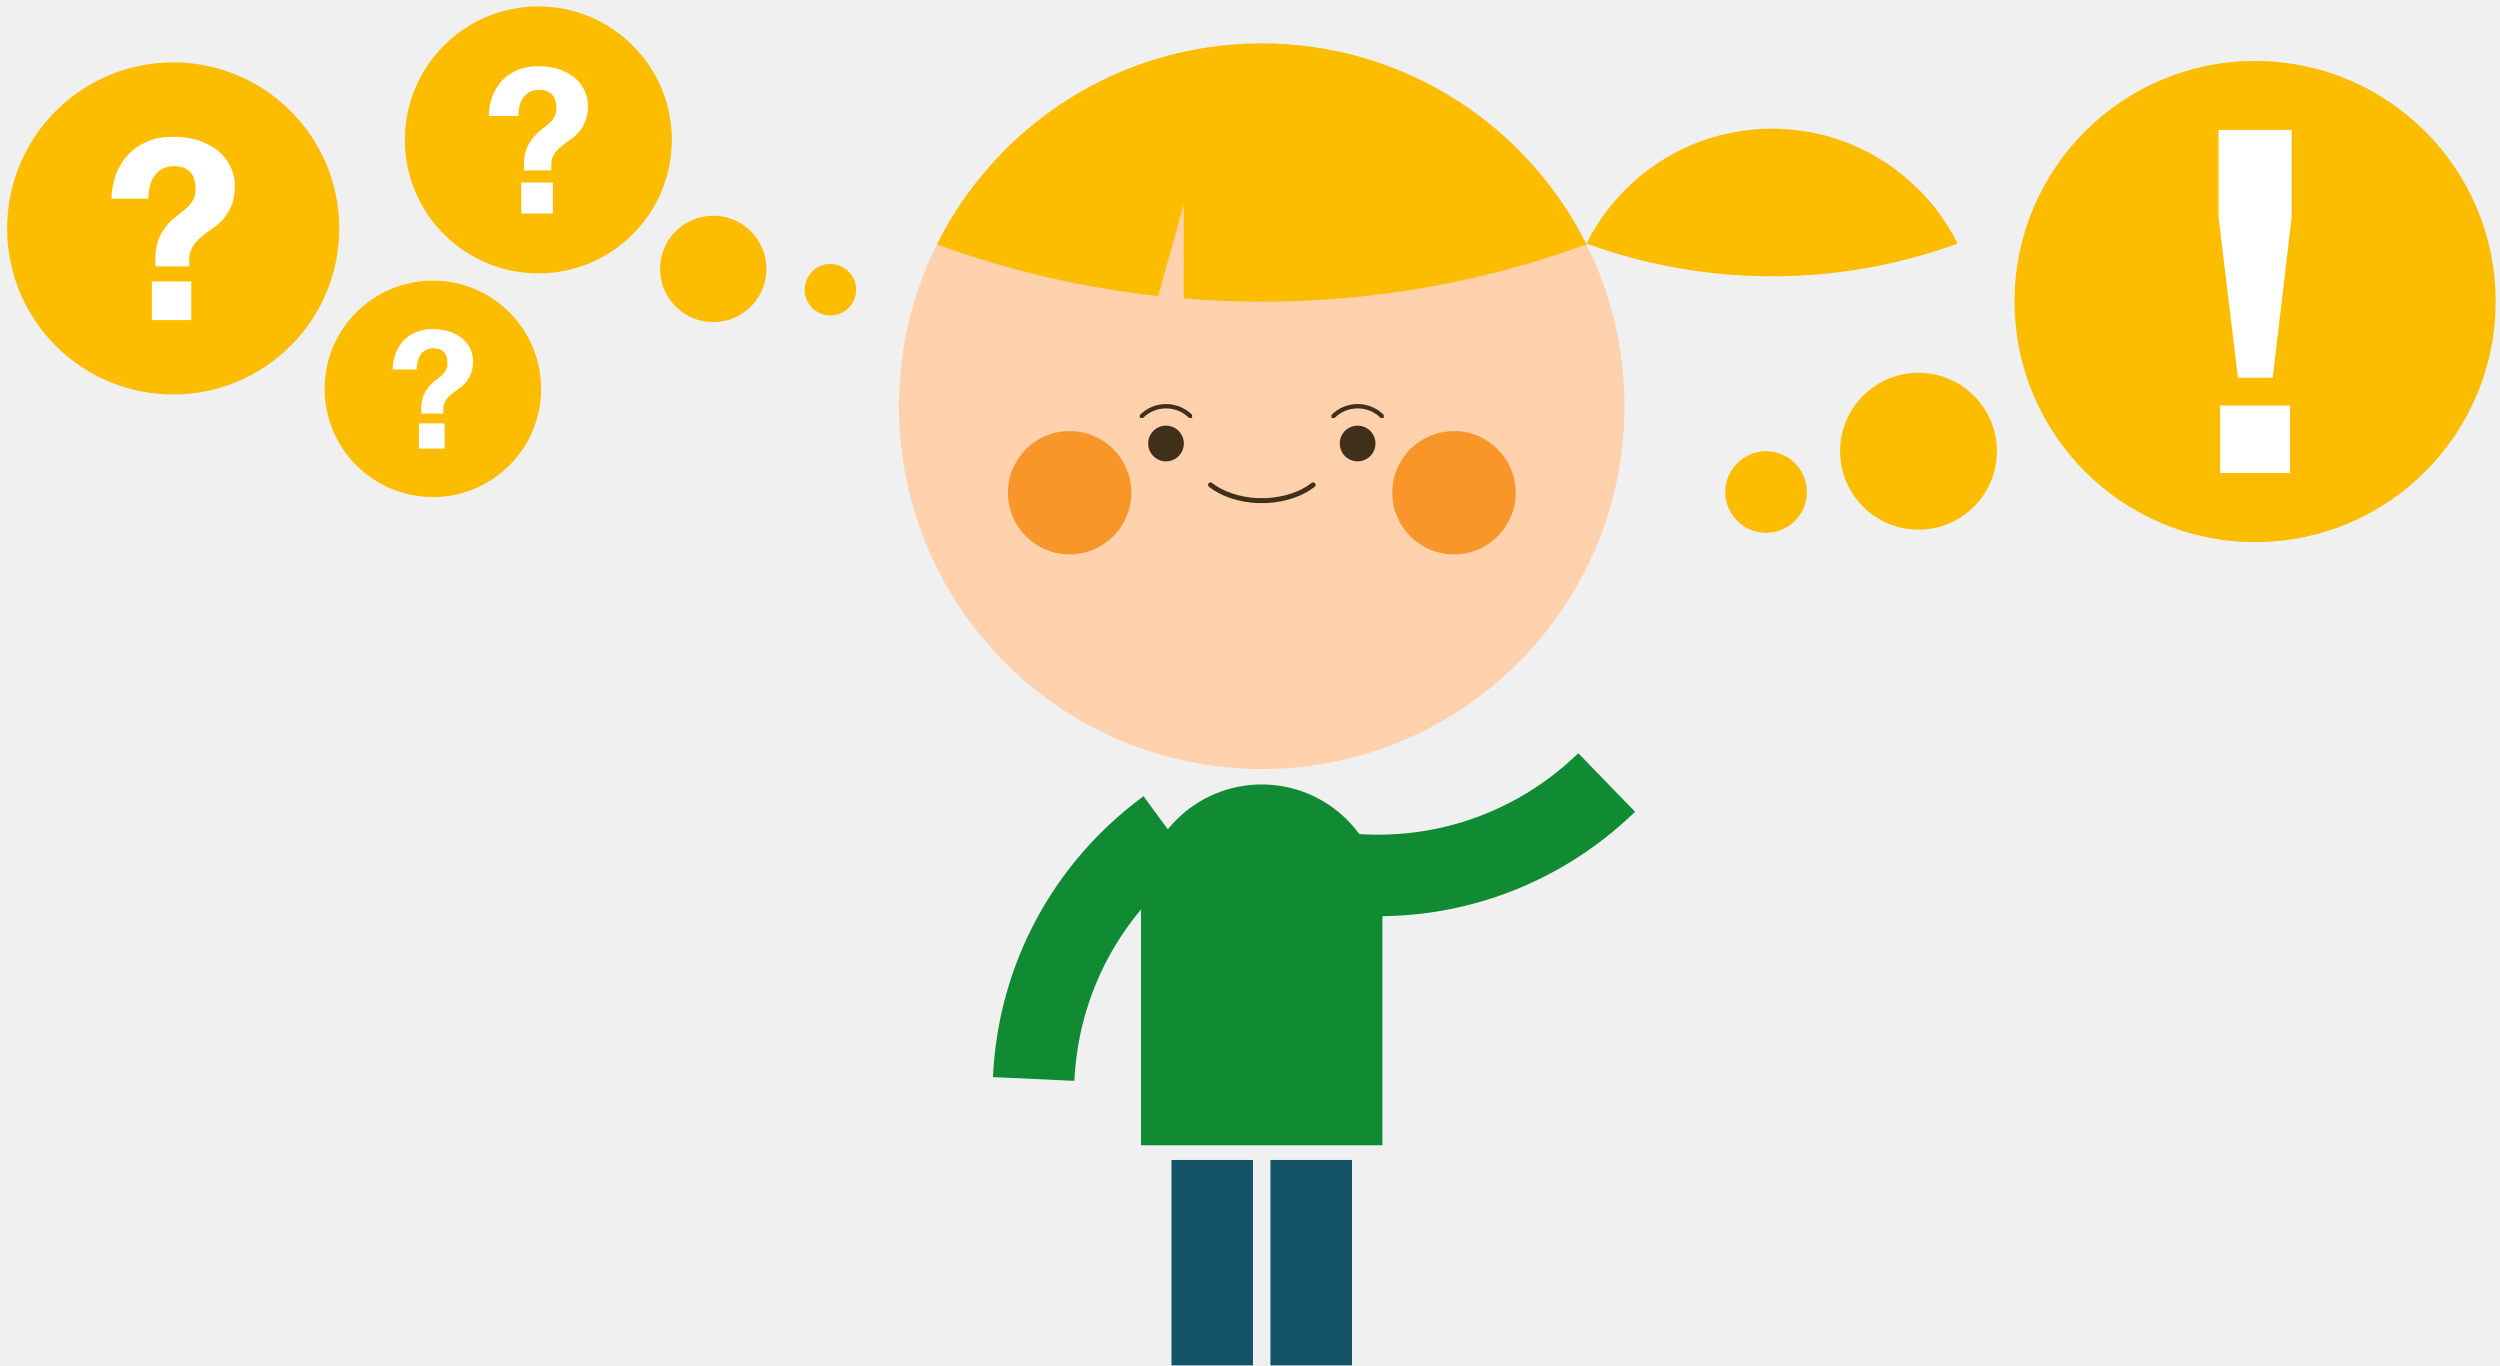
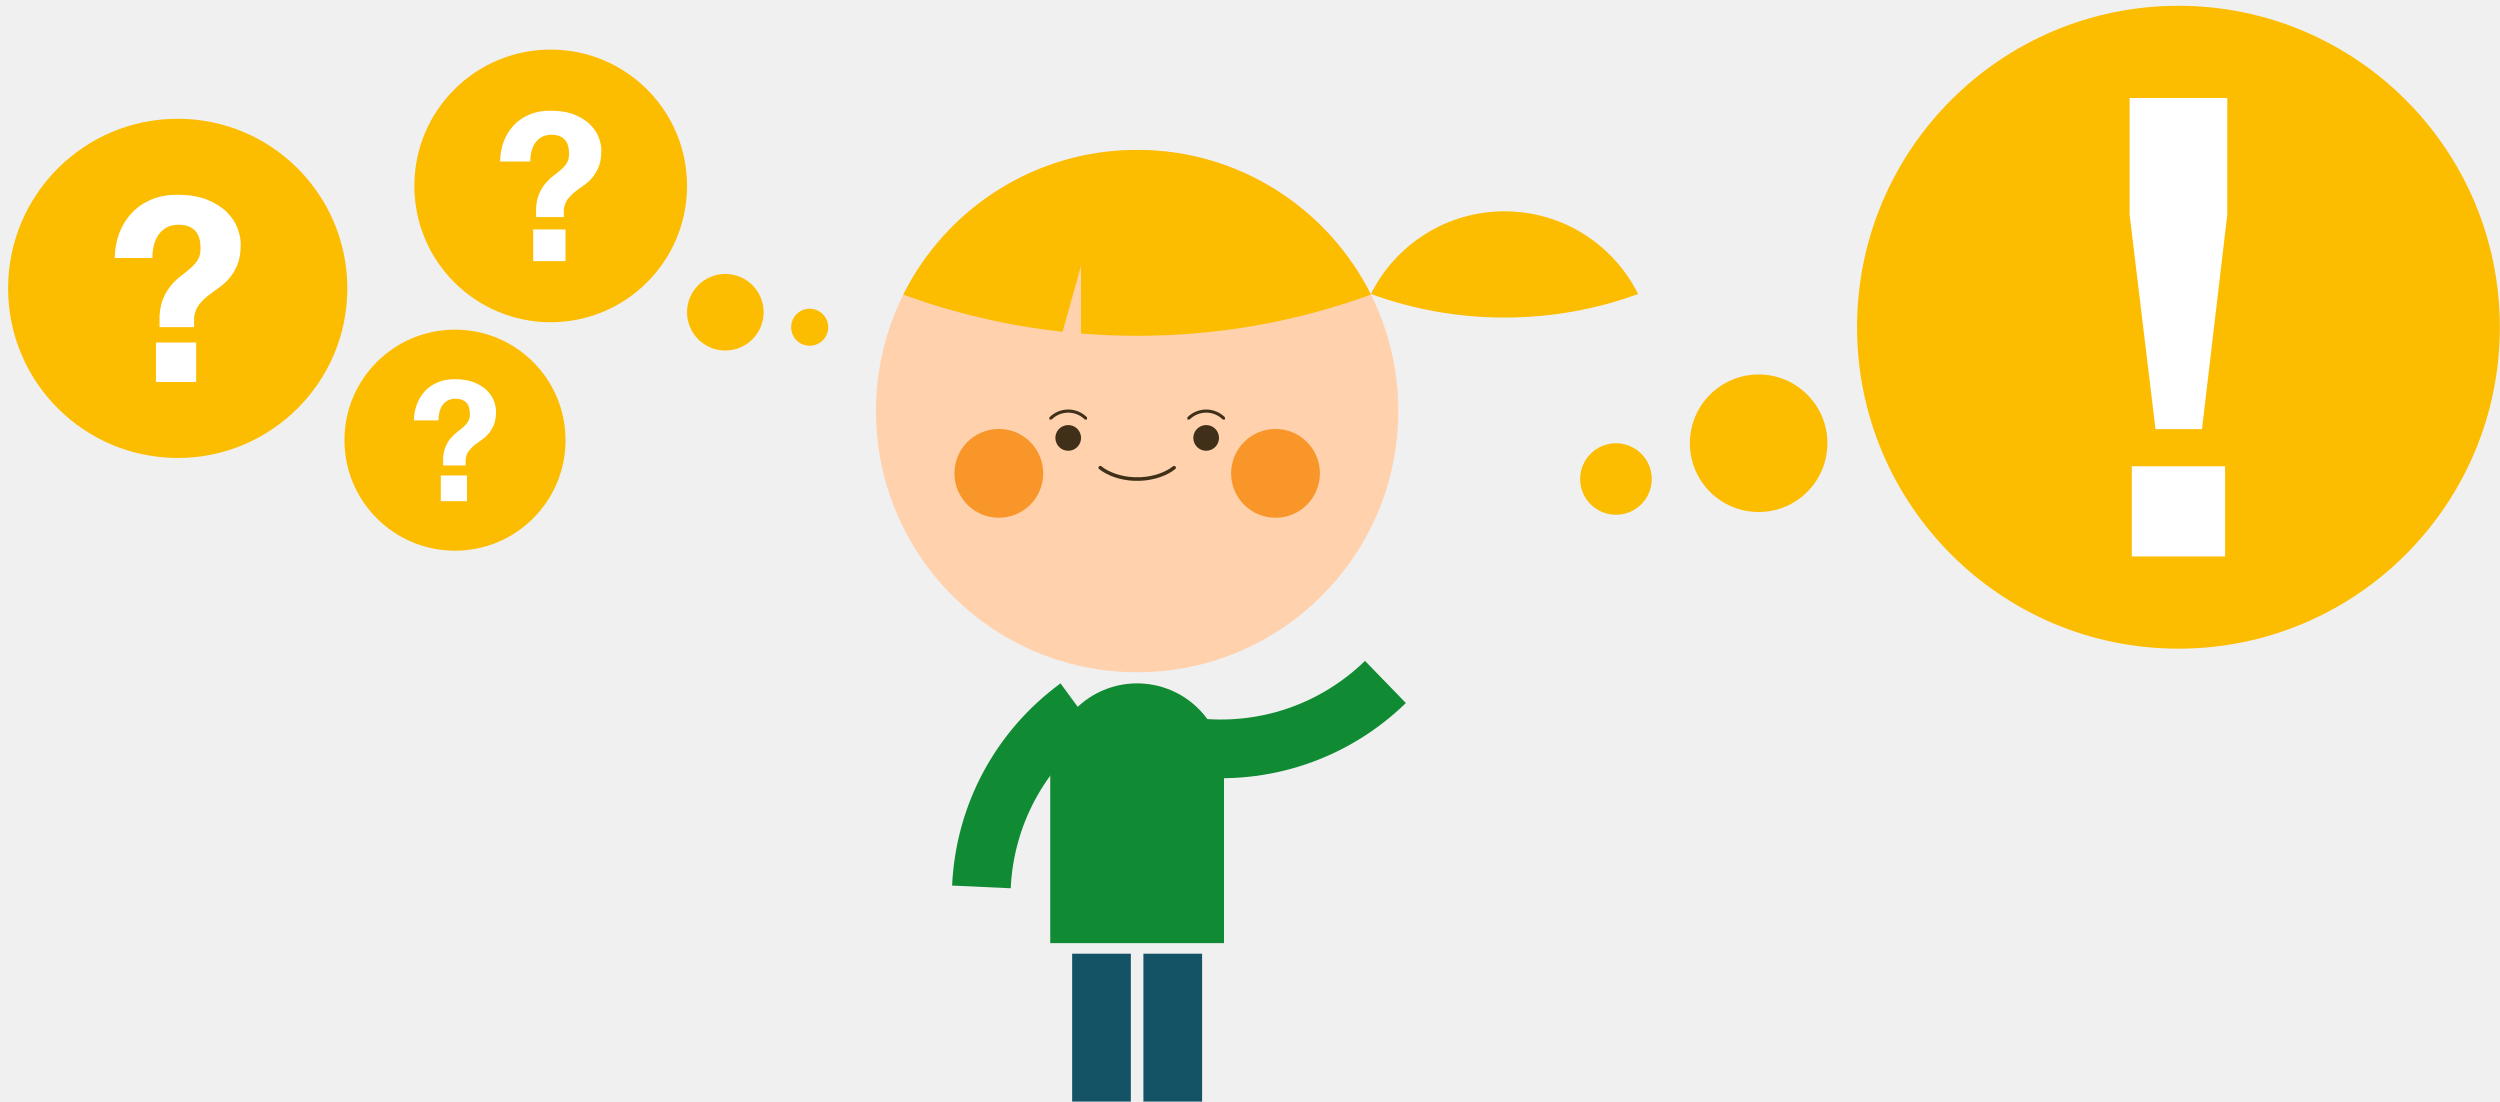
- <svg xmlns="http://www.w3.org/2000/svg" width="238px" height="130px" viewBox="0 0 238 130" version="1.1">
+ <svg xmlns="http://www.w3.org/2000/svg" width="295px" height="130px" viewBox="0 0 295 130" version="1.1">
  <defs />
  <g id="Page-1" stroke="none" stroke-width="1" fill="none" fill-rule="evenodd">
-     <g id="Clara-T.-FAQ">
-       <g id="Page-1">
-         <path d="M108.625,109.03 L108.625,86.169 C108.625,83.122 109.835,80.199 111.991,78.044 C114.144,75.891 117.068,74.679 120.116,74.679 C123.163,74.679 126.084,75.891 128.241,78.044 C130.394,80.199 131.605,83.122 131.605,86.169 L131.605,109.03 L108.625,109.03" id="Fill-1" fill="#108B33" />
-         <path d="M120.946,110.429 L128.709,110.429 L128.709,129.984 L120.946,129.984 L120.946,110.429 Z" id="Fill-2" fill="#145266" />
-         <path d="M111.524,110.429 L119.284,110.429 L119.284,129.984 L111.524,129.984 L111.524,110.429 Z" id="Fill-3" fill="#145266" />
-         <path d="M126.905,86.966 C137.504,88.253 147.988,84.723 155.658,77.279 L150.252,71.707 C144.271,77.513 136.102,80.263 127.842,79.259 L126.905,86.966" id="Fill-4" fill="#108B33" />
-         <path d="M94.528,102.54 C95.018,91.87 100.247,82.125 108.863,75.8 L113.455,82.058 C106.737,86.989 102.663,94.584 102.281,102.897 L94.528,102.54" id="Fill-5" fill="#108B33" />
-         <path d="M168.699,26.305 C174.906,26.305 180.86,25.203 186.367,23.188 C183.132,16.707 176.436,12.255 168.699,12.255 C160.961,12.255 154.267,16.707 151.033,23.188 C156.542,25.203 162.493,26.305 168.699,26.305" id="Fill-6" fill="#FCBC00" />
-         <path d="M85.578,38.673 C85.578,57.748 101.041,73.21 120.116,73.21 C139.189,73.21 154.652,57.748 154.652,38.673 C154.652,19.598 139.189,4.135 120.116,4.135 C101.041,4.135 85.578,19.598 85.578,38.673" id="Fill-7" fill="#FFD1AD" />
-         <path d="M112.695,19.464 L110.259,28.183 C102.94,27.385 95.884,25.714 89.198,23.268 C94.863,11.928 106.578,4.135 120.116,4.135 C133.653,4.135 145.37,11.928 151.033,23.268 C141.391,26.793 130.978,28.719 120.116,28.719 C117.616,28.719 115.142,28.613 112.695,28.412 L112.695,19.464" id="Fill-8" fill="#FCBC00" />
-         <path d="M101.827,41.035 C98.586,41.035 95.957,43.663 95.957,46.908 C95.957,50.151 98.586,52.78 101.827,52.78 C105.074,52.78 107.701,50.151 107.701,46.908 C107.701,43.663 105.074,41.035 101.827,41.035" id="Fill-9" fill="#F99629" />
-         <path d="M138.42,41.035 C135.176,41.035 132.545,43.663 132.545,46.908 C132.545,50.151 135.176,52.78 138.42,52.78 C141.662,52.78 144.29,50.151 144.29,46.908 C144.29,43.663 141.662,41.035 138.42,41.035" id="Fill-10" fill="#F99629" />
-         <path d="M112.544,41.505 C112.149,40.651 111.139,40.284 110.286,40.679 C109.435,41.074 109.067,42.089 109.464,42.939 C109.858,43.79 110.869,44.157 111.722,43.763 C112.57,43.366 112.942,42.355 112.544,41.505" id="Fill-11" fill="#40301A" />
-         <path d="M130.787,41.502 C130.392,40.651 129.379,40.284 128.53,40.679 C127.677,41.074 127.31,42.089 127.704,42.939 C128.098,43.79 129.111,44.157 129.961,43.763 C130.815,43.366 131.182,42.355 130.787,41.502" id="Fill-12" fill="#40301A" />
-         <path d="M115.093,46.344 C116.21,47.236 117.89,47.805 119.648,47.892 L120.597,47.892 C122.357,47.805 124.042,47.236 125.157,46.344 C125.261,46.262 125.276,46.112 125.194,46.01 C125.113,45.908 124.964,45.891 124.861,45.973 C123.853,46.783 122.245,47.338 120.574,47.417 L120.586,47.654 L120.586,47.417 L119.659,47.417 L119.659,47.654 L119.672,47.417 C118.002,47.338 116.399,46.784 115.39,45.973 C115.286,45.891 115.137,45.908 115.056,46.01 C114.973,46.112 114.989,46.262 115.093,46.344" id="Fill-13" fill="#40301A" />
-         <path d="M113.49,39.493 C112.804,38.807 111.904,38.464 111.007,38.464 C110.106,38.464 109.203,38.809 108.517,39.499 L108.517,39.792 L108.811,39.792 C109.417,39.184 110.211,38.88 111.007,38.88 C111.799,38.88 112.59,39.182 113.196,39.787 L113.49,39.787 L113.49,39.493" id="Fill-14" fill="#40301A" />
-         <path d="M131.734,39.493 C131.047,38.807 130.147,38.464 129.248,38.464 C128.347,38.464 127.445,38.809 126.758,39.499 L126.759,39.792 L127.053,39.792 C127.659,39.184 128.452,38.88 129.248,38.88 C130.041,38.88 130.834,39.182 131.44,39.787 L131.734,39.787 L131.734,39.493" id="Fill-15" fill="#40301A" />
-         <path d="M164.244,46.839 C164.244,44.694 165.986,42.957 168.13,42.957 C170.276,42.957 172.015,44.694 172.015,46.839 C172.015,48.988 170.276,50.722 168.13,50.722 C165.986,50.722 164.244,48.988 164.244,46.839" id="Fill-16" fill="#FCBC00" />
-         <path d="M175.177,42.956 C175.177,38.834 178.519,35.491 182.641,35.491 C186.763,35.491 190.106,38.834 190.106,42.956 C190.106,47.08 186.763,50.423 182.641,50.423 C178.519,50.423 175.177,47.08 175.177,42.956" id="Fill-17" fill="#FCBC00" />
-         <path d="M214.686,5.802 C202.041,5.802 191.787,16.056 191.787,28.701 C191.787,41.353 202.041,51.608 214.686,51.608 C227.332,51.608 237.586,41.353 237.586,28.701 C237.586,16.056 227.332,5.802 214.686,5.802" id="Fill-18" fill="#FCBC00" />
-         <path d="M211.362,38.61 L218.012,38.61 L218.012,45.035 L211.362,45.035 L211.362,38.61 Z" id="Fill-19" fill="#FFFFFF" />
-         <path d="M218.166,20.681 L216.365,35.963 L213.051,35.963 L211.207,20.681 L211.207,12.372 L218.166,12.372 L218.166,20.681" id="Fill-20" fill="#FFFFFF" />
-         <path d="M76.606,27.582 C76.606,26.231 77.704,25.136 79.055,25.136 C80.408,25.136 81.506,26.231 81.506,27.582 C81.506,28.937 80.408,30.031 79.055,30.031 C77.704,30.031 76.606,28.937 76.606,27.582" id="Fill-21" fill="#FCBC00" />
-         <path d="M62.837,25.6 C62.837,22.804 65.105,20.536 67.903,20.536 C70.698,20.536 72.965,22.804 72.965,25.6 C72.965,28.397 70.698,30.664 67.903,30.664 C65.105,30.664 62.837,28.397 62.837,25.6" id="Fill-22" fill="#FCBC00" />
-         <path d="M51.251,0.61 C44.231,0.61 38.544,6.298 38.544,13.316 C38.544,20.335 44.231,26.025 51.251,26.025 C58.269,26.025 63.958,20.335 63.958,13.316 C63.958,6.298 58.269,0.61 51.251,0.61" id="Fill-23" fill="#FCBC00" />
-         <path d="M49.62,17.374 L52.633,17.374 L52.633,20.329 L49.62,20.329 L49.62,17.374 Z" id="Fill-24" fill="#FFFFFF" />
-         <path d="M55.732,11.522 C55.572,11.919 55.371,12.259 55.136,12.538 C54.899,12.821 54.637,13.062 54.349,13.259 C54.061,13.457 53.79,13.656 53.534,13.855 C53.279,14.052 53.051,14.279 52.854,14.534 C52.656,14.791 52.531,15.11 52.479,15.495 L52.479,16.224 L49.889,16.224 L49.889,15.36 C49.928,14.81 50.033,14.35 50.206,13.978 C50.378,13.609 50.58,13.29 50.81,13.029 C51.04,12.767 51.284,12.538 51.537,12.349 C51.796,12.157 52.032,11.966 52.25,11.772 C52.466,11.58 52.642,11.369 52.777,11.137 C52.911,10.908 52.973,10.621 52.958,10.276 C52.958,9.687 52.815,9.252 52.527,8.97 C52.24,8.691 51.839,8.549 51.328,8.549 C50.982,8.549 50.684,8.615 50.434,8.749 C50.187,8.883 49.983,9.063 49.822,9.288 C49.662,9.512 49.543,9.774 49.467,10.073 C49.389,10.374 49.351,10.697 49.351,11.042 L46.533,11.042 C46.544,10.353 46.661,9.719 46.886,9.144 C47.109,8.569 47.423,8.069 47.827,7.646 C48.229,7.224 48.714,6.896 49.286,6.658 C49.853,6.423 50.489,6.304 51.193,6.304 C52.102,6.304 52.86,6.429 53.466,6.678 C54.073,6.927 54.564,7.237 54.935,7.608 C55.305,7.98 55.572,8.381 55.732,8.807 C55.891,9.238 55.972,9.635 55.972,10.008 C55.972,10.621 55.891,11.127 55.732,11.522" id="Fill-25" fill="#FFFFFF" />
-         <path d="M16.489,5.94 C7.754,5.94 0.68,13.016 0.68,21.747 C0.68,30.477 7.754,37.555 16.489,37.555 C25.218,37.555 32.296,30.477 32.296,21.747 C32.296,13.016 25.218,5.94 16.489,5.94" id="Fill-26" fill="#FCBC00" />
-         <path d="M14.459,26.796 L18.208,26.796 L18.208,30.472 L14.459,30.472 L14.459,26.796 Z" id="Fill-27" fill="#FFFFFF" />
-         <path d="M22.063,19.516 C21.862,20.008 21.615,20.43 21.321,20.779 C21.027,21.128 20.701,21.43 20.341,21.675 C19.985,21.922 19.646,22.169 19.327,22.416 C19.01,22.663 18.728,22.945 18.482,23.262 C18.236,23.582 18.08,23.981 18.015,24.457 L18.015,25.362 L14.793,25.362 L14.793,24.289 C14.841,23.605 14.972,23.032 15.188,22.571 C15.402,22.109 15.653,21.714 15.938,21.389 C16.225,21.063 16.528,20.779 16.845,20.543 C17.167,20.304 17.46,20.065 17.729,19.825 C17.999,19.586 18.219,19.325 18.386,19.036 C18.553,18.75 18.629,18.393 18.612,17.965 C18.612,17.232 18.433,16.692 18.076,16.341 C17.717,15.993 17.219,15.816 16.583,15.816 C16.154,15.816 15.784,15.898 15.472,16.065 C15.163,16.232 14.91,16.455 14.711,16.735 C14.512,17.014 14.363,17.339 14.268,17.712 C14.172,18.088 14.125,18.489 14.125,18.918 L10.617,18.918 C10.633,18.059 10.779,17.271 11.059,16.556 C11.336,15.84 11.726,15.22 12.227,14.694 C12.728,14.168 13.333,13.759 14.042,13.464 C14.749,13.171 15.541,13.024 16.416,13.024 C17.548,13.024 18.489,13.179 19.242,13.49 C20.001,13.799 20.609,14.185 21.071,14.646 C21.531,15.108 21.862,15.606 22.063,16.138 C22.26,16.672 22.36,17.167 22.36,17.63 C22.36,18.393 22.26,19.024 22.063,19.516" id="Fill-28" fill="#FFFFFF" />
-         <path d="M41.21,26.716 C35.518,26.716 30.907,31.328 30.907,37.017 C30.907,42.706 35.518,47.32 41.21,47.32 C46.899,47.32 51.513,42.706 51.513,37.017 C51.513,31.328 46.899,26.716 41.21,26.716" id="Fill-29" fill="#FCBC00" />
-         <path d="M39.886,40.308 L42.33,40.308 L42.33,42.704 L39.886,42.704 L39.886,40.308 Z" id="Fill-30" fill="#FFFFFF" />
-         <path d="M44.842,35.563 C44.712,35.883 44.55,36.159 44.359,36.387 C44.167,36.614 43.955,36.81 43.721,36.97 C43.489,37.132 43.268,37.292 43.06,37.453 C42.854,37.614 42.669,37.797 42.51,38.005 C42.349,38.213 42.247,38.472 42.205,38.783 L42.205,39.374 L40.106,39.374 L40.106,38.674 C40.138,38.228 40.222,37.856 40.362,37.554 C40.502,37.254 40.665,36.996 40.851,36.784 C41.039,36.571 41.235,36.387 41.443,36.233 C41.652,36.076 41.842,35.921 42.019,35.765 C42.194,35.609 42.337,35.438 42.446,35.251 C42.556,35.065 42.605,34.832 42.593,34.552 C42.593,34.076 42.476,33.723 42.243,33.494 C42.011,33.268 41.686,33.151 41.271,33.151 C40.991,33.151 40.751,33.205 40.548,33.315 C40.347,33.423 40.181,33.569 40.051,33.751 C39.92,33.933 39.825,34.145 39.763,34.388 C39.7,34.633 39.669,34.894 39.669,35.175 L37.384,35.175 C37.394,34.614 37.489,34.1 37.672,33.635 C37.851,33.168 38.107,32.763 38.433,32.42 C38.76,32.078 39.155,31.812 39.616,31.62 C40.077,31.429 40.591,31.331 41.163,31.331 C41.9,31.331 42.514,31.434 43.005,31.635 C43.498,31.838 43.895,32.089 44.197,32.39 C44.497,32.691 44.712,33.014 44.842,33.362 C44.971,33.711 45.036,34.032 45.036,34.336 C45.036,34.832 44.971,35.241 44.842,35.563" id="Fill-31" fill="#FFFFFF" />
-       </g>
+     <g id="Imported-Layers">
+       <path d="M186.459,56.521 C186.459,54.19 188.354,52.302 190.684,52.302 C193.017,52.302 194.906,54.19 194.906,56.521 C194.906,58.856 193.017,60.742 190.684,60.742 C188.354,60.742 186.459,58.856 186.459,56.521" id="Fill-1" fill="#FCBC00" />
+       <path d="M199.406,52.301 C199.406,47.82 203.039,44.188 207.52,44.188 C212,44.188 215.633,47.82 215.633,52.301 C215.633,56.783 212,60.417 207.52,60.417 C203.039,60.417 199.406,56.783 199.406,52.301" id="Fill-2" fill="#FCBC00" />
+       <path d="M93.356,38.612 C93.356,37.406 94.336,36.429 95.541,36.429 C96.749,36.429 97.728,37.406 97.728,38.612 C97.728,39.821 96.749,40.797 95.541,40.797 C94.336,40.797 93.356,39.821 93.356,38.612" id="Fill-3" fill="#FCBC00" />
+       <path d="M81.07,36.843 C81.07,34.348 83.094,32.324 85.59,32.324 C88.084,32.324 90.107,34.348 90.107,36.843 C90.107,39.339 88.084,41.362 85.59,41.362 C83.094,41.362 81.07,39.339 81.07,36.843" id="Fill-4" fill="#FCBC00" />
+       <path d="M257.057,0.684 C236.115,0.684 219.133,17.666 219.133,38.607 C219.133,59.562 236.115,76.543 257.057,76.543 C277.998,76.543 294.981,59.562 294.981,38.607 C294.981,17.666 277.998,0.684 257.057,0.684" id="Fill-5" fill="#FCBC00" />
+       <path d="M123.927,111.288 L123.927,90.889 C123.927,88.17 125.007,85.562 126.93,83.639 C128.852,81.718 131.461,80.637 134.18,80.637 C136.899,80.637 139.506,81.718 141.43,83.639 C143.352,85.562 144.432,88.17 144.432,90.889 L144.432,111.288 L123.927,111.288" id="Fill-6" fill="#108B33" />
+       <path d="M134.921,112.537 L141.848,112.537 L141.848,129.986 L134.921,129.986 L134.921,112.537 Z" id="Fill-7" fill="#145266" />
+       <path d="M126.514,112.537 L133.438,112.537 L133.438,129.986 L126.514,129.986 L126.514,112.537 Z" id="Fill-8" fill="#145266" />
+       <path d="M140.238,91.6 C149.696,92.749 159.051,89.599 165.895,82.957 L161.071,77.985 C155.734,83.165 148.445,85.619 141.074,84.723 L140.238,91.6" id="Fill-9" fill="#108B33" />
+       <path d="M112.348,104.497 C112.785,94.976 117.451,86.281 125.139,80.637 L129.237,86.221 C123.242,90.621 119.607,97.398 119.266,104.816 L112.348,104.497" id="Fill-10" fill="#108B33" />
+       <path d="M177.531,37.472 C183.07,37.472 188.383,36.489 193.297,34.691 C190.41,28.908 184.436,24.935 177.531,24.935 C170.627,24.935 164.654,28.908 161.768,34.691 C166.684,36.489 171.994,37.472 177.531,37.472" id="Fill-11" fill="#FCBC00" />
+       <path d="M103.362,48.508 C103.362,65.529 117.16,79.326 134.18,79.326 C151.199,79.326 164.997,65.529 164.997,48.508 C164.997,31.487 151.199,17.69 134.18,17.69 C117.16,17.69 103.362,31.487 103.362,48.508" id="Fill-12" fill="#FFD1AD" />
+       <path d="M127.559,31.368 L125.385,39.148 C118.854,38.436 112.558,36.945 106.592,34.762 C111.647,24.643 122.1,17.69 134.18,17.69 C146.26,17.69 156.715,24.643 161.768,34.762 C153.164,37.908 143.873,39.626 134.18,39.626 C131.95,39.626 129.742,39.532 127.559,39.352 L127.559,31.368" id="Fill-13" fill="#FCBC00" />
+       <path d="M117.861,50.616 C114.969,50.616 112.623,52.961 112.623,55.856 C112.623,58.75 114.969,61.096 117.861,61.096 C120.758,61.096 123.102,58.75 123.102,55.856 C123.102,52.961 120.758,50.616 117.861,50.616" id="Fill-14" fill="#F99629" />
+       <path d="M150.513,50.616 C147.619,50.616 145.271,52.961 145.271,55.856 C145.271,58.75 147.619,61.096 150.513,61.096 C153.406,61.096 155.751,58.75 155.751,55.856 C155.751,52.961 153.406,50.616 150.513,50.616" id="Fill-15" fill="#F99629" />
+       <path d="M127.424,51.035 C127.071,50.273 126.17,49.946 125.409,50.298 C124.65,50.651 124.321,51.556 124.676,52.315 C125.027,53.074 125.929,53.402 126.69,53.05 C127.447,52.696 127.779,51.794 127.424,51.035" id="Fill-16" fill="#40301A" />
+       <path d="M143.702,51.033 C143.35,50.273 142.446,49.946 141.688,50.298 C140.927,50.651 140.6,51.556 140.951,52.315 C141.303,53.074 142.207,53.402 142.965,53.05 C143.727,52.696 144.055,51.794 143.702,51.033" id="Fill-17" fill="#40301A" />
+       <path d="M129.698,55.353 C130.695,56.149 132.194,56.657 133.763,56.734 L134.61,56.734 C136.18,56.657 137.684,56.149 138.679,55.353 C138.771,55.28 138.785,55.146 138.712,55.055 C138.639,54.964 138.506,54.949 138.414,55.022 C137.515,55.745 136.08,56.24 134.589,56.311 L134.6,56.522 L134.6,56.311 L133.773,56.311 L133.773,56.522 L133.784,56.311 C132.294,56.24 130.864,55.746 129.963,55.022 C129.871,54.949 129.738,54.964 129.665,55.055 C129.591,55.146 129.606,55.28 129.698,55.353" id="Fill-18" fill="#40301A" />
+       <path d="M128.268,49.24 C127.656,48.628 126.853,48.322 126.052,48.322 C125.248,48.322 124.443,48.63 123.831,49.245 L123.831,49.507 L124.093,49.507 C124.634,48.964 125.342,48.693 126.052,48.693 C126.759,48.693 127.465,48.962 128.006,49.502 L128.268,49.502 L128.268,49.24" id="Fill-19" fill="#40301A" />
+       <path d="M144.547,49.24 C143.934,48.628 143.131,48.322 142.329,48.322 C141.525,48.322 140.72,48.63 140.107,49.245 L140.108,49.507 L140.37,49.507 C140.911,48.964 141.619,48.693 142.329,48.693 C143.037,48.693 143.744,48.962 144.285,49.502 L144.547,49.502 L144.547,49.24" id="Fill-20" fill="#40301A" />
+       <path d="M251.551,55.018 L262.563,55.018 L262.563,65.66 L251.551,65.66 L251.551,55.018 Z" id="Fill-21" fill="#FFFFFF" />
+       <path d="M262.819,25.325 L259.836,50.635 L254.35,50.635 L251.294,25.325 L251.294,11.566 L262.819,11.566 L262.819,25.325" id="Fill-22" fill="#FFFFFF" />
+       <path d="M64.983,5.849 C56.095,5.849 48.895,13.05 48.895,21.935 C48.895,30.82 56.095,38.023 64.983,38.023 C73.867,38.023 81.07,30.82 81.07,21.935 C81.07,13.05 73.867,5.849 64.983,5.849" id="Fill-23" fill="#FCBC00" />
+       <path d="M62.918,27.073 L66.732,27.073 L66.732,30.814 L62.918,30.814 L62.918,27.073 Z" id="Fill-24" fill="#FFFFFF" />
+       <path d="M70.655,19.664 C70.453,20.165 70.199,20.596 69.9,20.95 C69.602,21.307 69.27,21.612 68.904,21.862 C68.541,22.113 68.196,22.365 67.873,22.617 C67.55,22.866 67.262,23.154 67.012,23.477 C66.761,23.802 66.603,24.207 66.537,24.693 L66.537,25.616 L63.258,25.616 L63.258,24.523 C63.307,23.826 63.44,23.244 63.659,22.773 C63.877,22.305 64.133,21.902 64.424,21.572 C64.715,21.239 65.023,20.95 65.346,20.71 C65.673,20.467 65.972,20.225 66.246,19.979 C66.521,19.737 66.743,19.47 66.914,19.177 C67.084,18.887 67.162,18.522 67.145,18.086 C67.145,17.341 66.962,16.79 66.598,16.433 C66.234,16.079 65.727,15.899 65.079,15.899 C64.642,15.899 64.266,15.983 63.949,16.153 C63.635,16.322 63.377,16.55 63.174,16.835 C62.971,17.119 62.82,17.449 62.724,17.829 C62.625,18.211 62.576,18.619 62.576,19.057 L59.009,19.057 C59.024,18.183 59.172,17.38 59.457,16.652 C59.738,15.924 60.137,15.292 60.647,14.758 C61.156,14.222 61.772,13.807 62.494,13.506 C63.213,13.207 64.019,13.058 64.909,13.058 C66.061,13.058 67.019,13.216 67.787,13.531 C68.557,13.847 69.177,14.239 69.647,14.709 C70.115,15.18 70.453,15.685 70.655,16.228 C70.857,16.771 70.959,17.274 70.959,17.746 C70.959,18.522 70.857,19.163 70.655,19.664" id="Fill-25" fill="#FFFFFF" />
+       <path d="M20.972,14.014 C9.914,14.014 0.957,22.973 0.957,34.026 C0.957,45.079 9.914,54.041 20.972,54.041 C32.023,54.041 40.984,45.079 40.984,34.026 C40.984,22.973 32.023,14.014 20.972,14.014" id="Fill-26" fill="#FCBC00" />
+       <path d="M18.402,40.418 L23.147,40.418 L23.147,45.072 L18.402,45.072 L18.402,40.418 Z" id="Fill-27" fill="#FFFFFF" />
+       <path d="M28.028,31.201 C27.775,31.825 27.461,32.359 27.09,32.802 C26.718,33.244 26.305,33.624 25.85,33.935 C25.398,34.248 24.969,34.562 24.566,34.874 C24.164,35.185 23.807,35.543 23.496,35.944 C23.183,36.35 22.986,36.853 22.904,37.457 L22.904,38.604 L18.825,38.604 L18.825,37.244 C18.887,36.379 19.053,35.654 19.324,35.068 C19.596,34.485 19.913,33.985 20.275,33.574 C20.639,33.161 21.022,32.802 21.424,32.502 C21.83,32.199 22.201,31.897 22.543,31.593 C22.884,31.292 23.162,30.96 23.374,30.595 C23.585,30.233 23.682,29.78 23.66,29.237 C23.66,28.31 23.434,27.626 22.981,27.182 C22.527,26.741 21.897,26.518 21.091,26.518 C20.547,26.518 20.079,26.622 19.686,26.834 C19.294,27.044 18.973,27.327 18.721,27.681 C18.469,28.035 18.28,28.445 18.16,28.918 C18.039,29.394 17.979,29.901 17.979,30.445 L13.539,30.445 C13.559,29.357 13.742,28.359 14.097,27.454 C14.447,26.548 14.942,25.763 15.576,25.098 C16.211,24.431 16.977,23.914 17.875,23.54 C18.77,23.169 19.772,22.982 20.88,22.982 C22.313,22.982 23.504,23.18 24.459,23.572 C25.418,23.964 26.189,24.452 26.773,25.037 C27.356,25.622 27.775,26.251 28.028,26.926 C28.278,27.602 28.405,28.228 28.405,28.815 C28.405,29.78 28.278,30.578 28.028,31.201" id="Fill-28" fill="#FFFFFF" />
+       <path d="M53.69,38.898 C46.482,38.898 40.646,44.736 40.646,51.94 C40.646,59.144 46.482,64.984 53.69,64.984 C60.892,64.984 66.732,59.144 66.732,51.94 C66.732,44.736 60.892,38.898 53.69,38.898" id="Fill-29" fill="#FCBC00" />
+       <path d="M52.014,56.106 L55.107,56.106 L55.107,59.139 L52.014,59.139 L52.014,56.106 Z" id="Fill-30" fill="#FFFFFF" />
+       <path d="M58.287,50.1 C58.123,50.506 57.918,50.854 57.676,51.143 C57.434,51.431 57.164,51.679 56.868,51.882 C56.574,52.085 56.294,52.289 56.031,52.493 C55.77,52.695 55.536,52.929 55.334,53.191 C55.13,53.454 55.002,53.783 54.948,54.176 L54.948,54.925 L52.291,54.925 L52.291,54.038 C52.33,53.474 52.438,53.002 52.615,52.62 C52.792,52.24 52.999,51.913 53.235,51.646 C53.472,51.376 53.721,51.143 53.983,50.947 C54.248,50.75 54.49,50.553 54.713,50.355 C54.936,50.158 55.116,49.942 55.254,49.704 C55.393,49.469 55.455,49.174 55.44,48.819 C55.44,48.216 55.293,47.769 54.998,47.479 C54.703,47.193 54.292,47.047 53.766,47.047 C53.412,47.047 53.107,47.114 52.851,47.253 C52.596,47.391 52.387,47.575 52.222,47.806 C52.057,48.036 51.936,48.304 51.857,48.611 C51.777,48.922 51.738,49.253 51.738,49.607 L48.846,49.607 C48.857,48.898 48.979,48.247 49.209,47.658 C49.438,47.067 49.76,46.555 50.173,46.121 C50.587,45.688 51.086,45.35 51.671,45.107 C52.254,44.865 52.906,44.742 53.629,44.742 C54.563,44.742 55.34,44.872 55.962,45.127 C56.586,45.383 57.088,45.701 57.47,46.082 C57.85,46.463 58.123,46.873 58.287,47.313 C58.451,47.755 58.533,48.161 58.533,48.545 C58.533,49.174 58.451,49.692 58.287,50.1" id="Fill-31" fill="#FFFFFF" />
    </g>
  </g>
</svg>
